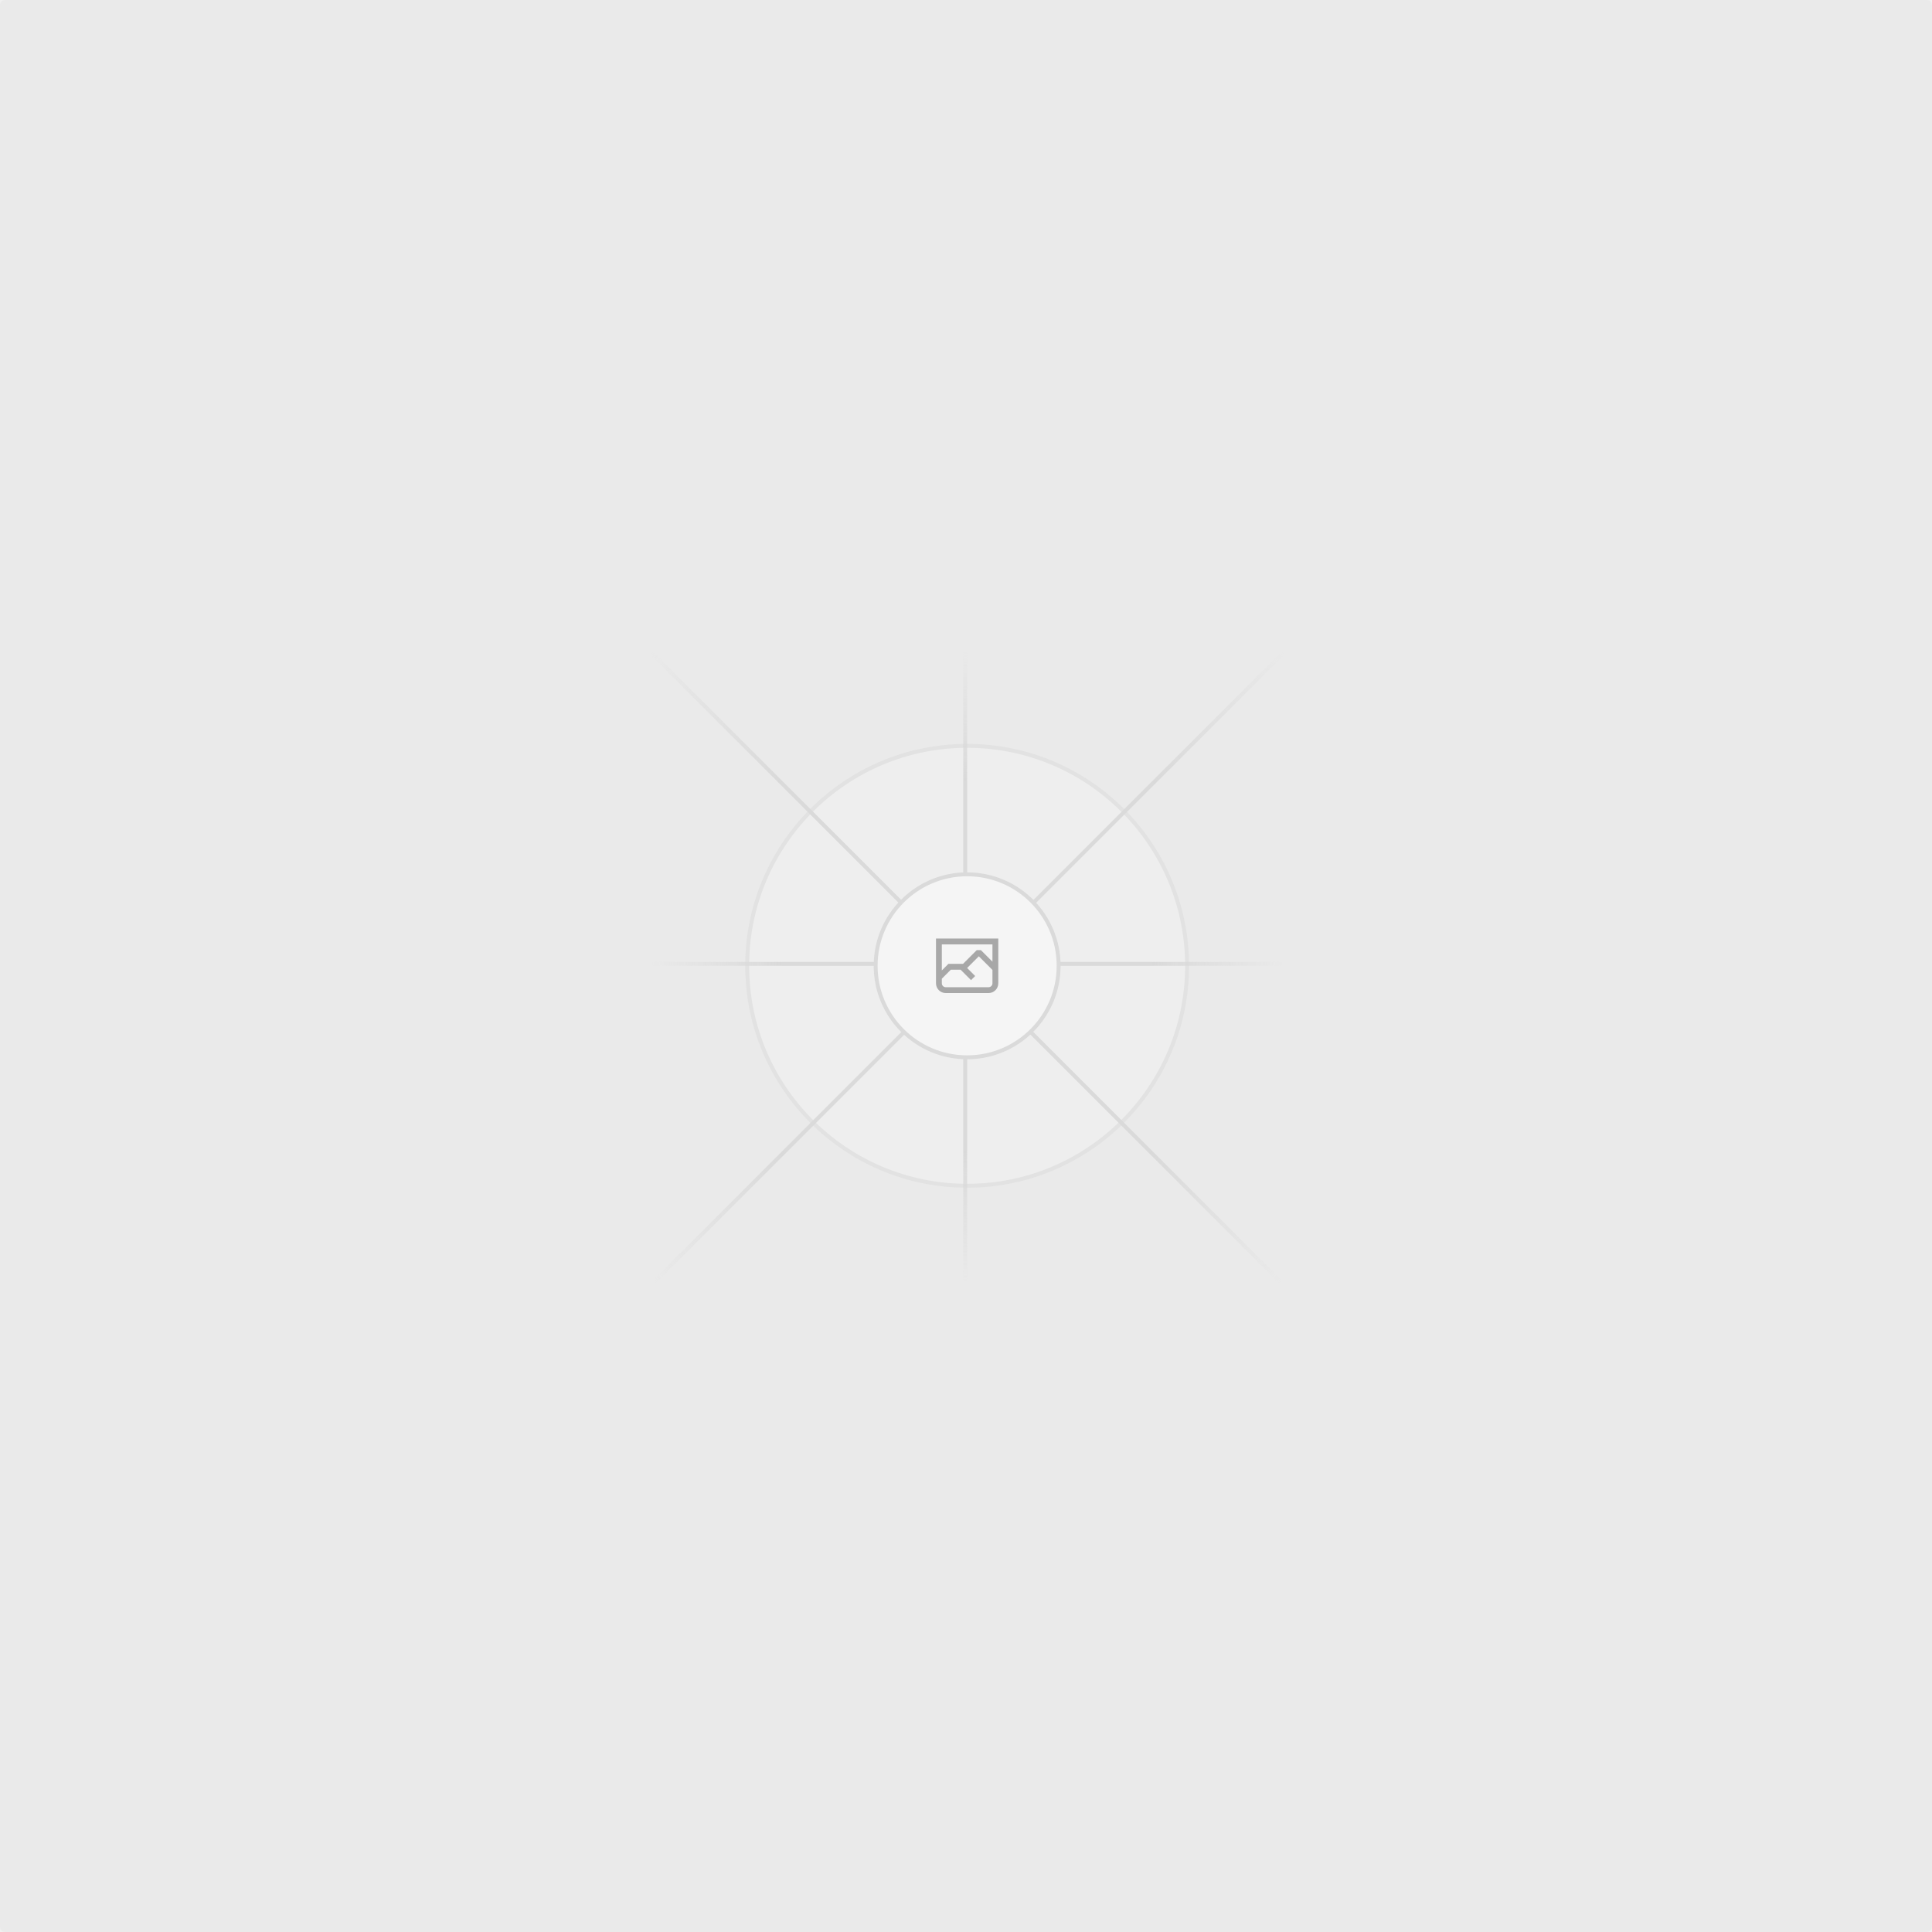
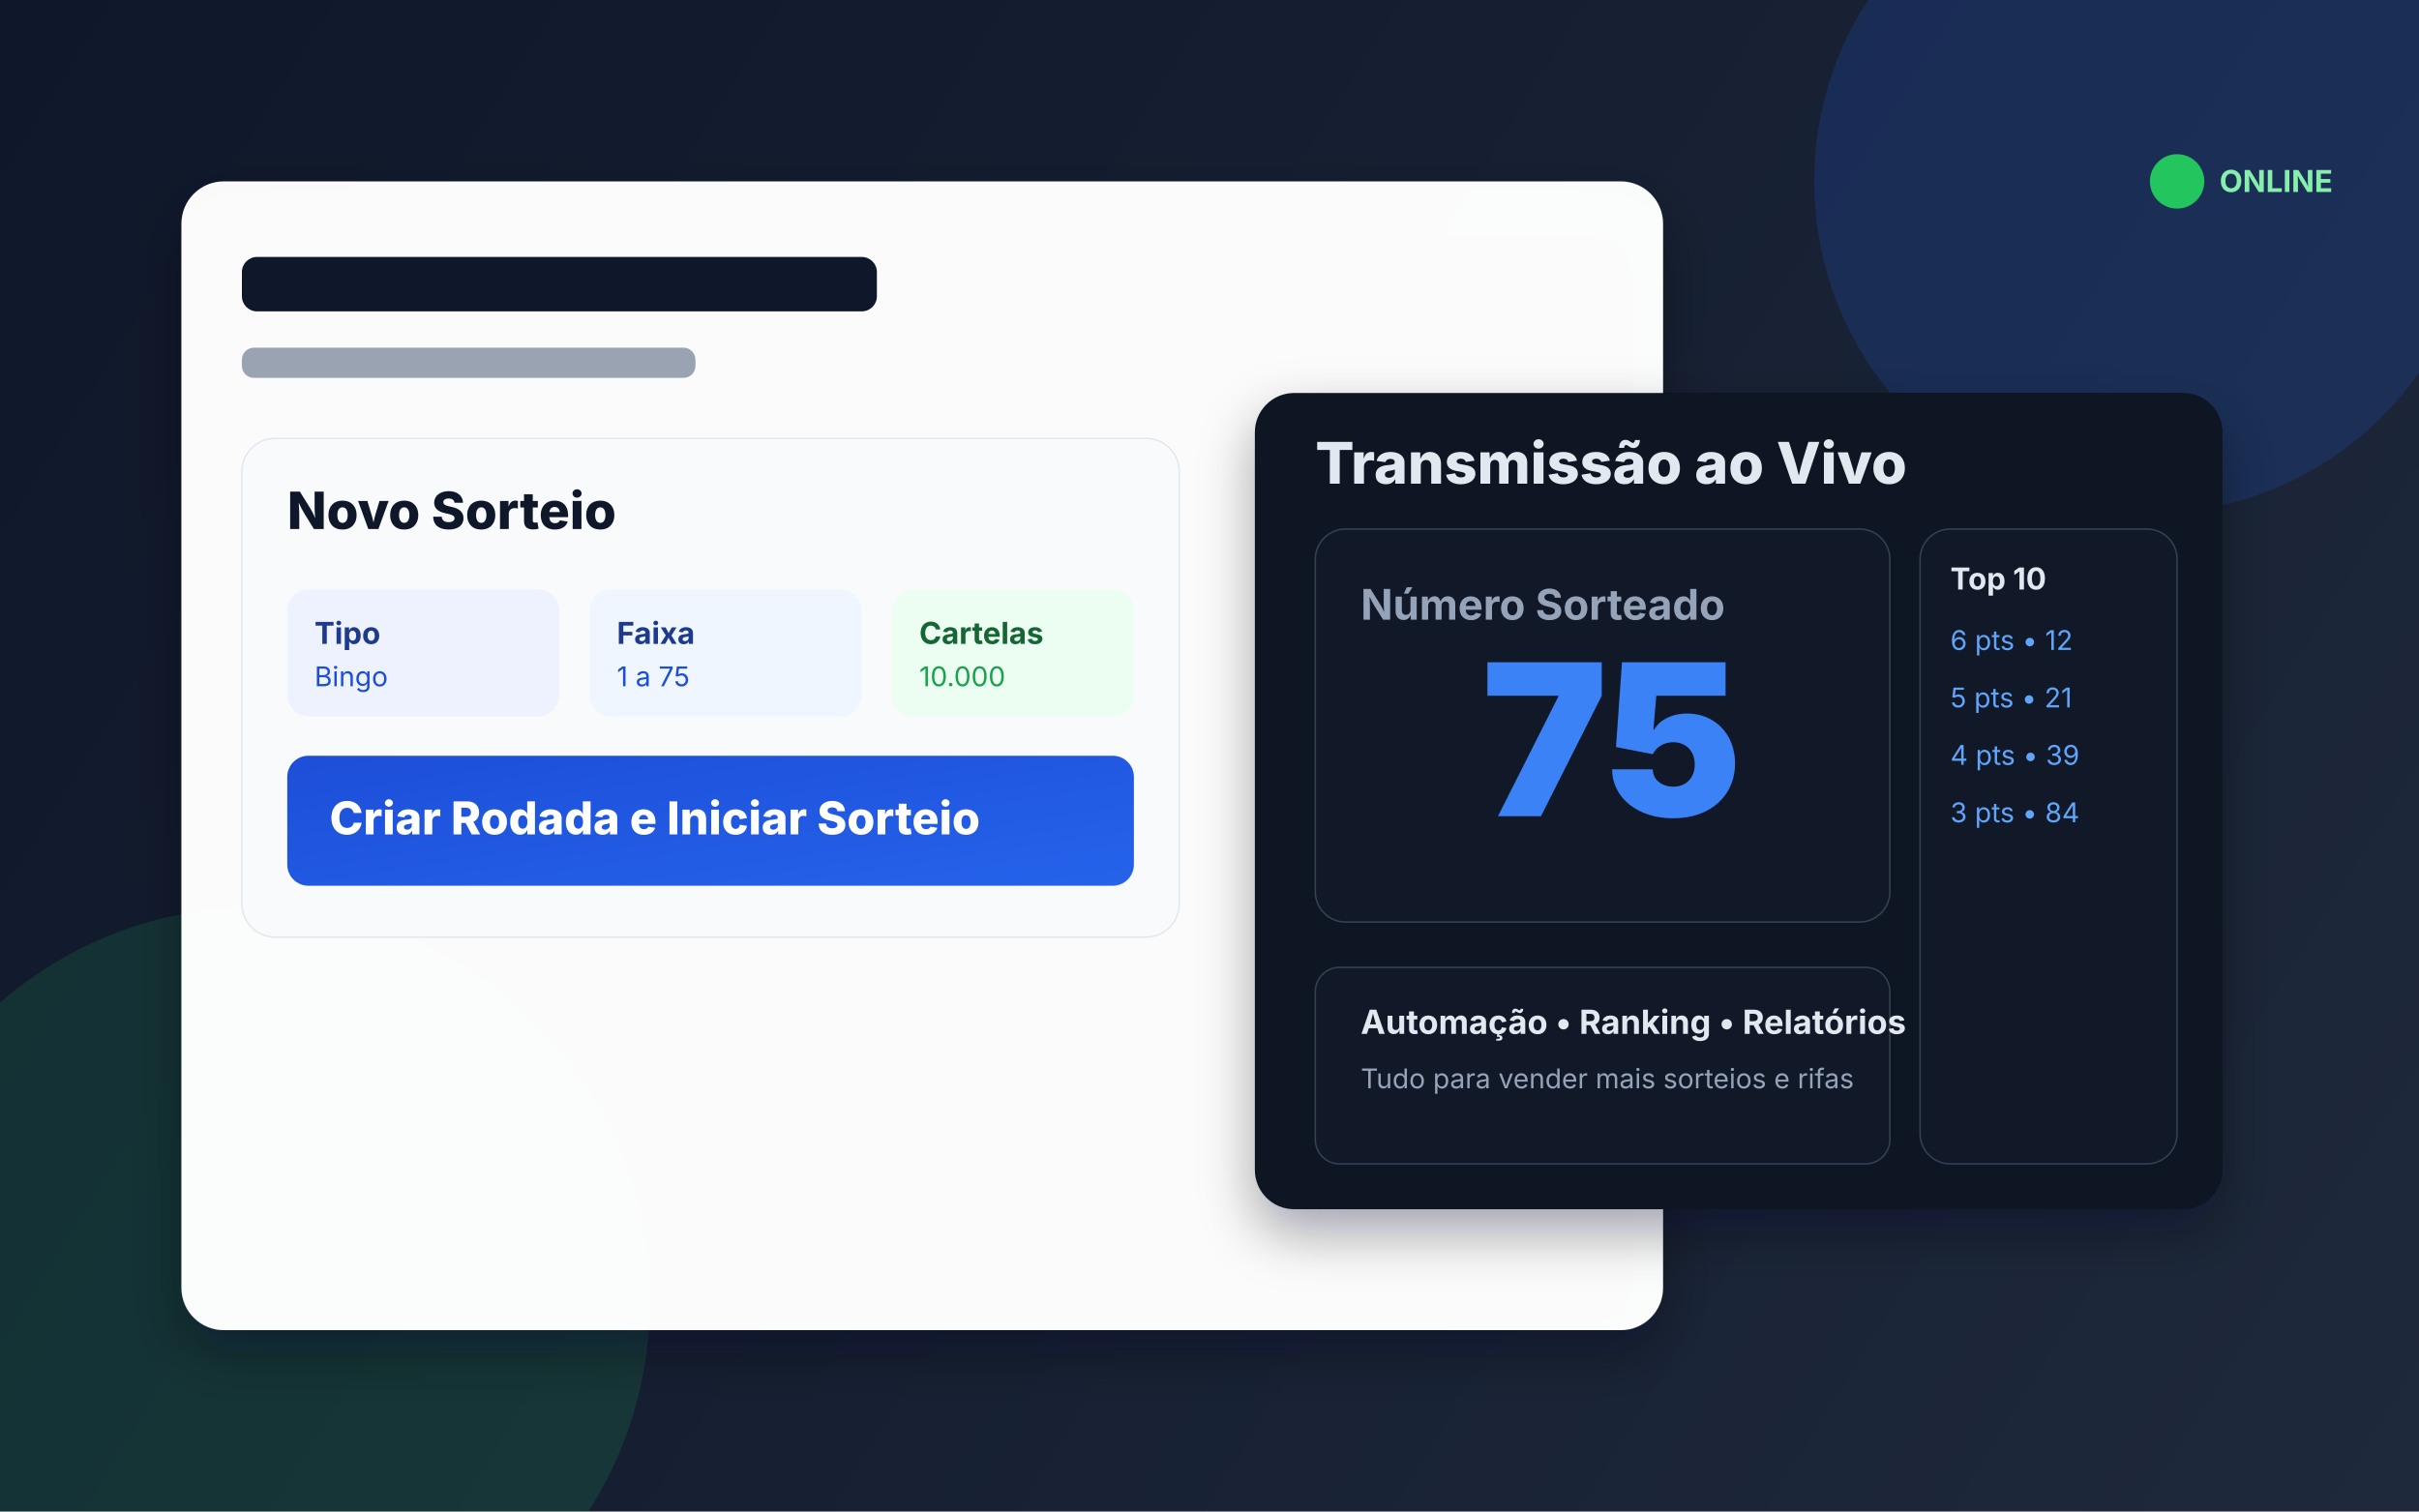
- <svg xmlns="http://www.w3.org/2000/svg" width="1200" height="1200" fill="none">
-   <rect width="1200" height="1200" fill="#EAEAEA" rx="3" />
-   <g opacity=".5">
-     <g opacity=".5">
-       <path fill="#FAFAFA" d="M600.709 736.5c-75.454 0-136.621-61.167-136.621-136.62 0-75.454 61.167-136.621 136.621-136.621 75.453 0 136.62 61.167 136.62 136.621 0 75.453-61.167 136.62-136.62 136.62Z" />
-       <path stroke="#C9C9C9" stroke-width="2.418" d="M600.709 736.5c-75.454 0-136.621-61.167-136.621-136.62 0-75.454 61.167-136.621 136.621-136.621 75.453 0 136.62 61.167 136.62 136.621 0 75.453-61.167 136.62-136.62 136.62Z" />
-     </g>
-     <path stroke="url(#a)" stroke-width="2.418" d="M0-1.209h553.581" transform="scale(1 -1) rotate(45 1163.11 91.165)" />
-     <path stroke="url(#b)" stroke-width="2.418" d="M404.846 598.671h391.726" />
-     <path stroke="url(#c)" stroke-width="2.418" d="M599.5 795.742V404.017" />
-     <path stroke="url(#d)" stroke-width="2.418" d="m795.717 796.597-391.441-391.44" />
-     <path fill="#fff" d="M600.709 656.704c-31.384 0-56.825-25.441-56.825-56.824 0-31.384 25.441-56.825 56.825-56.825 31.383 0 56.824 25.441 56.824 56.825 0 31.383-25.441 56.824-56.824 56.824Z" />
-     <g clip-path="url(#e)">
-       <path fill="#666" fill-rule="evenodd" d="M616.426 586.58h-31.434v16.176l3.553-3.554.531-.531h9.068l.074-.074 8.463-8.463h2.565l7.18 7.181V586.58Zm-15.715 14.654 3.698 3.699 1.283 1.282-2.565 2.565-1.282-1.283-5.2-5.199h-6.066l-5.514 5.514-.073.073v2.876a2.418 2.418 0 0 0 2.418 2.418h26.598a2.418 2.418 0 0 0 2.418-2.418v-8.317l-8.463-8.463-7.181 7.181-.071.072Zm-19.347 5.442v4.085a6.045 6.045 0 0 0 6.046 6.045h26.598a6.044 6.044 0 0 0 6.045-6.045v-7.108l1.356-1.355-1.282-1.283-.074-.073v-17.989h-38.689v23.43l-.146.146.146.147Z" clip-rule="evenodd" />
-     </g>
-     <path stroke="#C9C9C9" stroke-width="2.418" d="M600.709 656.704c-31.384 0-56.825-25.441-56.825-56.824 0-31.384 25.441-56.825 56.825-56.825 31.383 0 56.824 25.441 56.824 56.825 0 31.383-25.441 56.824-56.824 56.824Z" />
+ <svg xmlns="http://www.w3.org/2000/svg" width="1600" height="1000" viewBox="0 0 1600 1000" fill="none">
+   <defs>
+     <linearGradient id="bg" x1="0" y1="0" x2="1600" y2="1000" gradientUnits="userSpaceOnUse">
+       <stop stop-color="#0F172A" />
+       <stop offset="1" stop-color="#1E293B" />
+     </linearGradient>
+     <linearGradient id="card" x1="0" y1="0" x2="1" y2="1">
+       <stop stop-color="#1D4ED8" />
+       <stop offset="1" stop-color="#2563EB" />
+     </linearGradient>
+     <linearGradient id="accent" x1="0" y1="0" x2="1" y2="1">
+       <stop stop-color="#22C55E" />
+       <stop offset="1" stop-color="#16A34A" />
+     </linearGradient>
+     <filter id="shadow" x="-20%" y="-20%" width="140%" height="140%">
+       <feDropShadow dx="0" dy="16" stdDeviation="18" flood-color="#020617" flood-opacity="0.35" />
+     </filter>
+   </defs>
+   <rect width="1600" height="1000" fill="url(#bg)" />
+   <circle cx="1420" cy="120" r="220" fill="#2563EB" fill-opacity="0.18" />
+   <circle cx="170" cy="860" r="260" fill="#22C55E" fill-opacity="0.14" />
+   <g filter="url(#shadow)">
+     <rect x="120" y="120" width="980" height="760" rx="28" fill="#FFFFFF" fill-opacity="0.98" />
  </g>
-   <defs>
-     <linearGradient id="a" x1="554.061" x2="-.48" y1=".083" y2=".087" gradientUnits="userSpaceOnUse">
-       <stop stop-color="#C9C9C9" stop-opacity="0" />
-       <stop offset=".208" stop-color="#C9C9C9" />
-       <stop offset=".792" stop-color="#C9C9C9" />
-       <stop offset="1" stop-color="#C9C9C9" stop-opacity="0" />
-     </linearGradient>
-     <linearGradient id="b" x1="796.912" x2="404.507" y1="599.963" y2="599.965" gradientUnits="userSpaceOnUse">
-       <stop stop-color="#C9C9C9" stop-opacity="0" />
-       <stop offset=".208" stop-color="#C9C9C9" />
-       <stop offset=".792" stop-color="#C9C9C9" />
-       <stop offset="1" stop-color="#C9C9C9" stop-opacity="0" />
-     </linearGradient>
-     <linearGradient id="c" x1="600.792" x2="600.794" y1="403.677" y2="796.082" gradientUnits="userSpaceOnUse">
-       <stop stop-color="#C9C9C9" stop-opacity="0" />
-       <stop offset=".208" stop-color="#C9C9C9" />
-       <stop offset=".792" stop-color="#C9C9C9" />
-       <stop offset="1" stop-color="#C9C9C9" stop-opacity="0" />
-     </linearGradient>
-     <linearGradient id="d" x1="404.85" x2="796.972" y1="403.903" y2="796.02" gradientUnits="userSpaceOnUse">
-       <stop stop-color="#C9C9C9" stop-opacity="0" />
-       <stop offset=".208" stop-color="#C9C9C9" />
-       <stop offset=".792" stop-color="#C9C9C9" />
-       <stop offset="1" stop-color="#C9C9C9" stop-opacity="0" />
-     </linearGradient>
-     <clipPath id="e">
-       <path fill="#fff" d="M581.364 580.535h38.689v38.689h-38.689z" />
-     </clipPath>
-   </defs>
+   <rect x="160" y="170" width="420" height="36" rx="10" fill="#0F172A" />
+   <rect x="160" y="230" width="300" height="20" rx="8" fill="#64748B" fill-opacity="0.65" />
+   <g>
+     <rect x="160" y="290" width="620" height="330" rx="22" fill="#F8FAFC" stroke="#E2E8F0" />
+     <text x="190" y="350" font-family="Inter, Arial, sans-serif" font-size="34" font-weight="800" fill="#0F172A">Novo Sorteio</text>
+     <rect x="190" y="390" width="180" height="84" rx="14" fill="#EEF2FF" />
+     <text x="208" y="426" font-family="Inter, Arial, sans-serif" font-size="20" font-weight="700" fill="#1E3A8A">Tipo</text>
+     <text x="208" y="454" font-family="Inter, Arial, sans-serif" font-size="18" fill="#1D4ED8">Bingo</text>
+     <rect x="390" y="390" width="180" height="84" rx="14" fill="#EFF6FF" />
+     <text x="408" y="426" font-family="Inter, Arial, sans-serif" font-size="20" font-weight="700" fill="#1E3A8A">Faixa</text>
+     <text x="408" y="454" font-family="Inter, Arial, sans-serif" font-size="18" fill="#1D4ED8">1 a 75</text>
+     <rect x="590" y="390" width="160" height="84" rx="14" fill="#ECFEF2" />
+     <text x="608" y="426" font-family="Inter, Arial, sans-serif" font-size="20" font-weight="700" fill="#166534">Cartelas</text>
+     <text x="608" y="454" font-family="Inter, Arial, sans-serif" font-size="18" fill="#16A34A">10.000</text>
+     <rect x="190" y="500" width="560" height="86" rx="14" fill="url(#card)" />
+     <text x="218" y="552" font-family="Inter, Arial, sans-serif" font-size="30" font-weight="800" fill="#FFFFFF">Criar Rodada e Iniciar Sorteio</text>
+   </g>
+   <g filter="url(#shadow)">
+     <rect x="830" y="260" width="640" height="540" rx="26" fill="#0B1220" />
+   </g>
+   <text x="870" y="320" font-family="Inter, Arial, sans-serif" font-size="38" font-weight="800" fill="#E2E8F0">Transmissão ao Vivo</text>
+   <rect x="870" y="350" width="380" height="260" rx="20" fill="#111827" stroke="#334155" />
+   <text x="900" y="410" font-family="Inter, Arial, sans-serif" font-size="28" font-weight="700" fill="#94A3B8">Número Sorteado</text>
+   <text x="980" y="540" font-family="Inter, Arial, sans-serif" font-size="140" font-weight="900" fill="#3B82F6">75</text>
+   <rect x="1270" y="350" width="170" height="420" rx="20" fill="#111827" stroke="#334155" />
+   <text x="1290" y="390" font-family="Inter, Arial, sans-serif" font-size="20" font-weight="700" fill="#E2E8F0">Top 10</text>
+   <text x="1290" y="430" font-family="Inter, Arial, sans-serif" font-size="18" fill="#60A5FA">6 pts • 12</text>
+   <text x="1290" y="468" font-family="Inter, Arial, sans-serif" font-size="18" fill="#60A5FA">5 pts • 21</text>
+   <text x="1290" y="506" font-family="Inter, Arial, sans-serif" font-size="18" fill="#60A5FA">4 pts • 39</text>
+   <text x="1290" y="544" font-family="Inter, Arial, sans-serif" font-size="18" fill="#60A5FA">3 pts • 84</text>
+   <rect x="870" y="640" width="380" height="130" rx="16" fill="#111827" stroke="#334155" />
+   <text x="900" y="684" font-family="Inter, Arial, sans-serif" font-size="22" font-weight="700" fill="#E2E8F0">Automação • Ranking • Relatórios</text>
+   <text x="900" y="720" font-family="Inter, Arial, sans-serif" font-size="18" fill="#94A3B8">Tudo para vender mais sorteios e rifas</text>
+   <circle cx="1440" cy="120" r="18" fill="#22C55E" />
+   <text x="1468" y="127" font-family="Inter, Arial, sans-serif" font-size="20" font-weight="700" fill="#86EFAC">ONLINE</text>
</svg>
